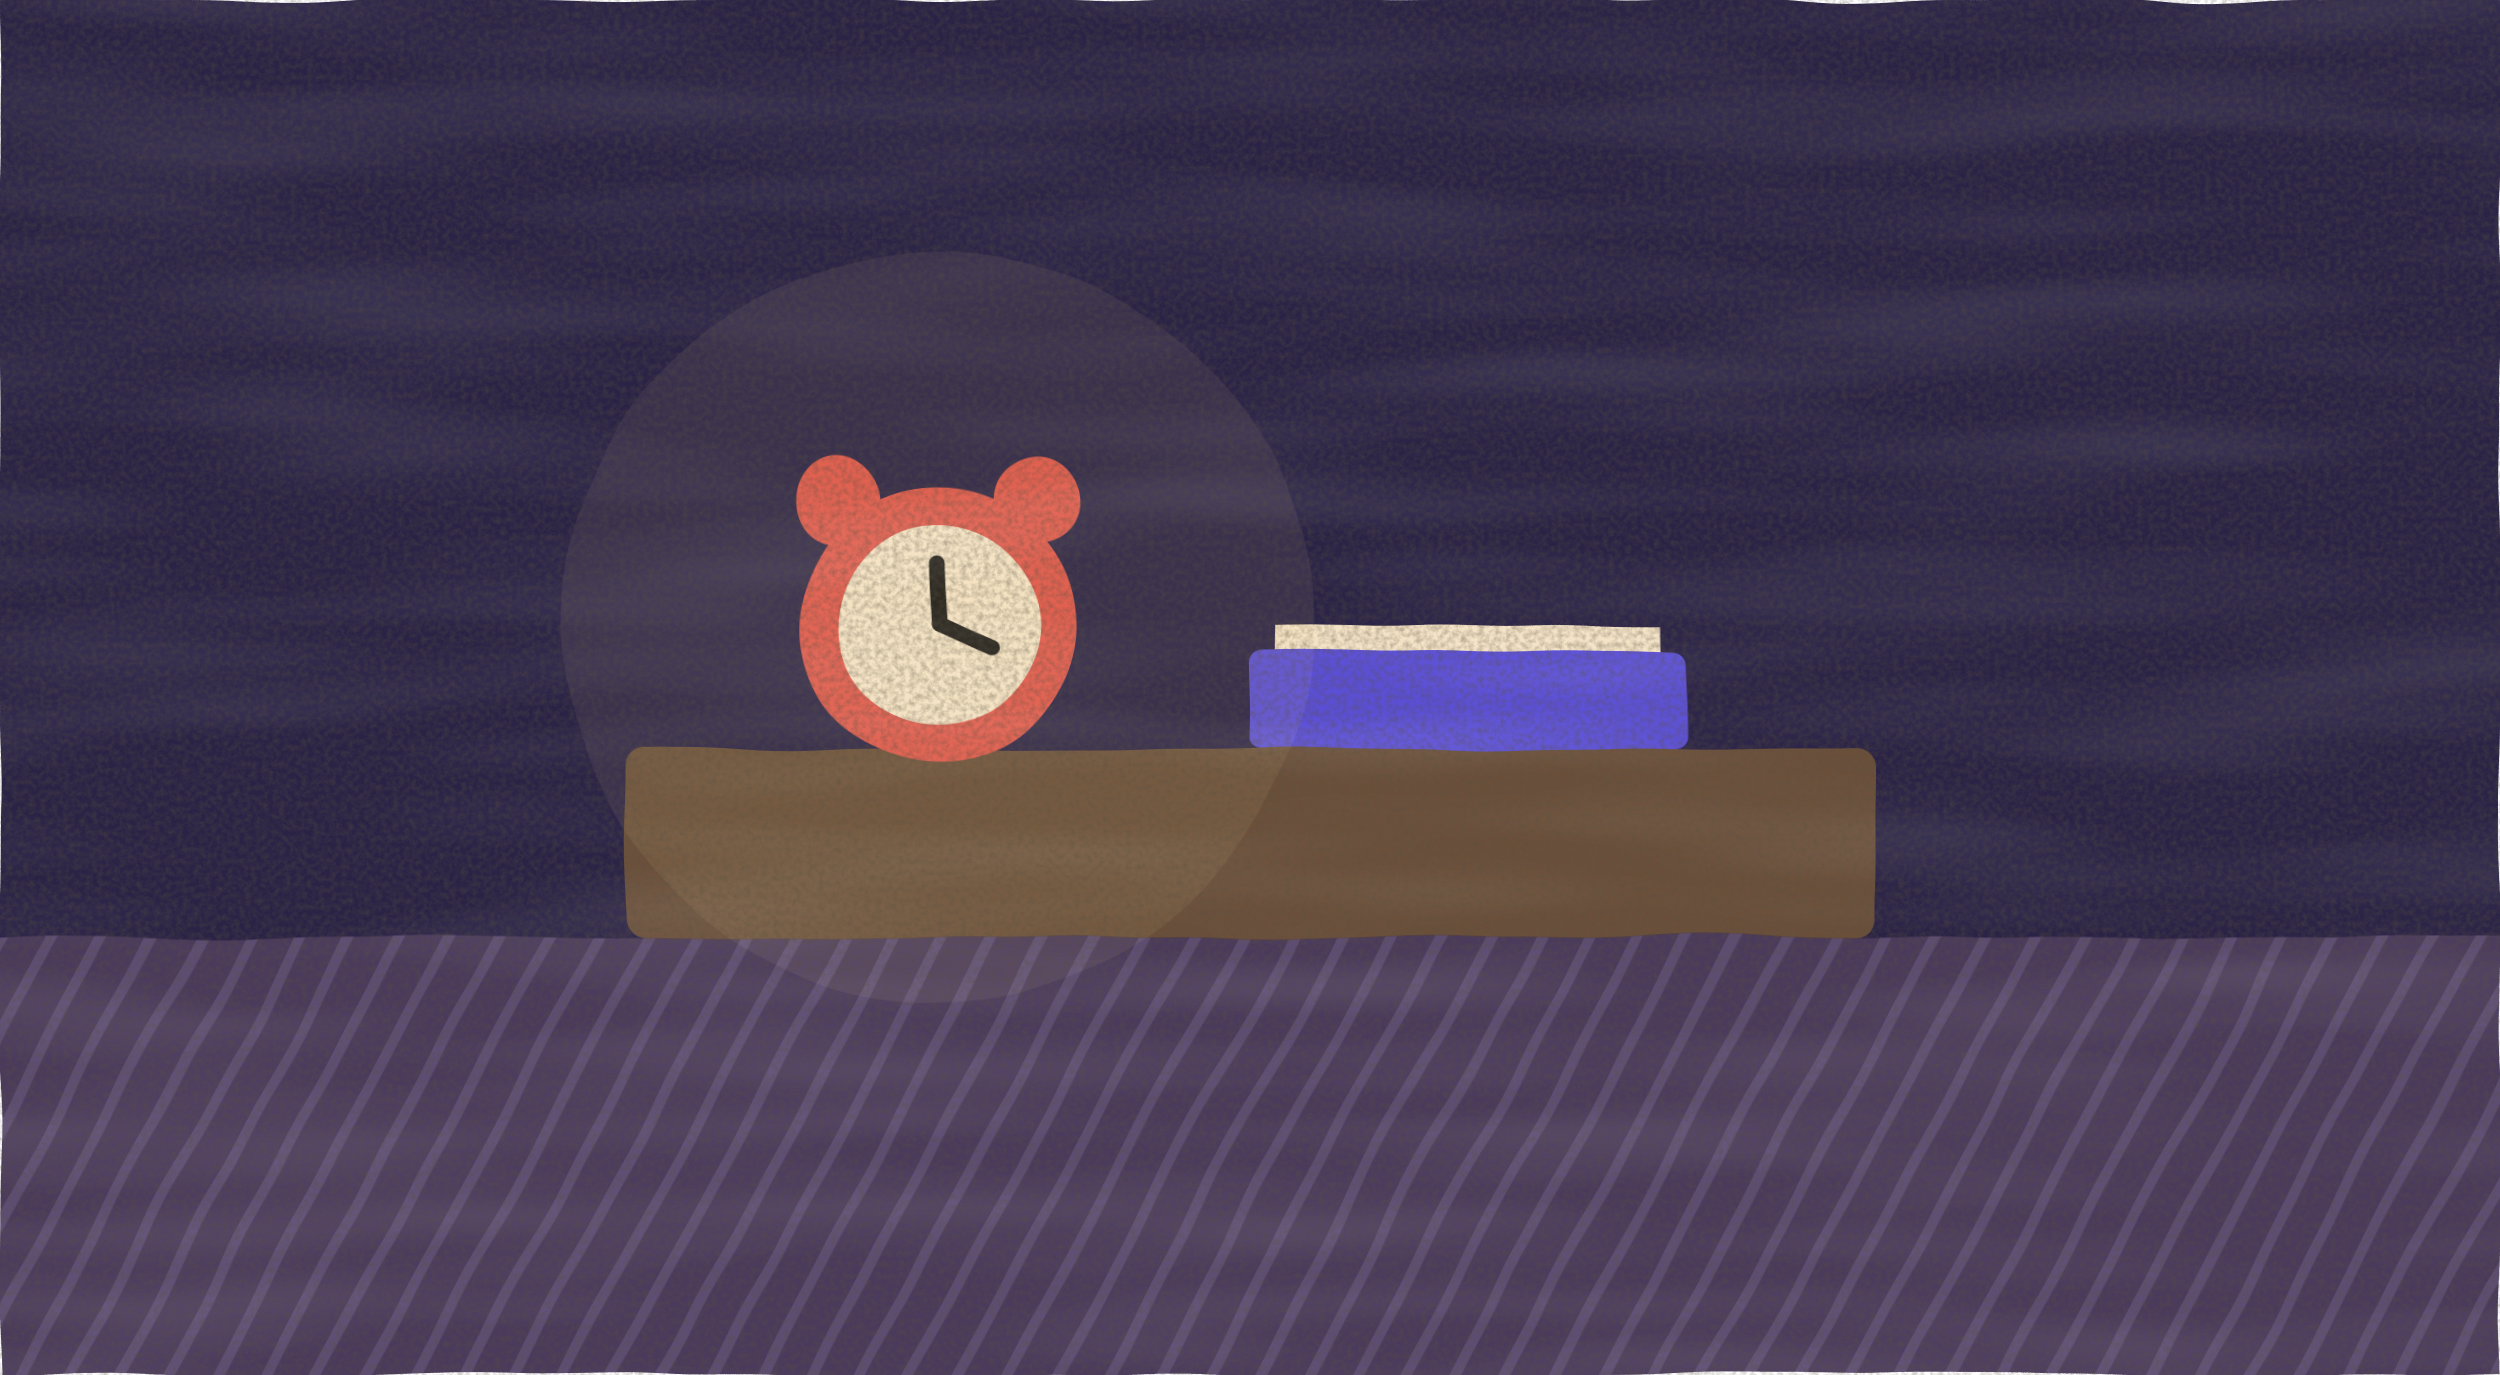
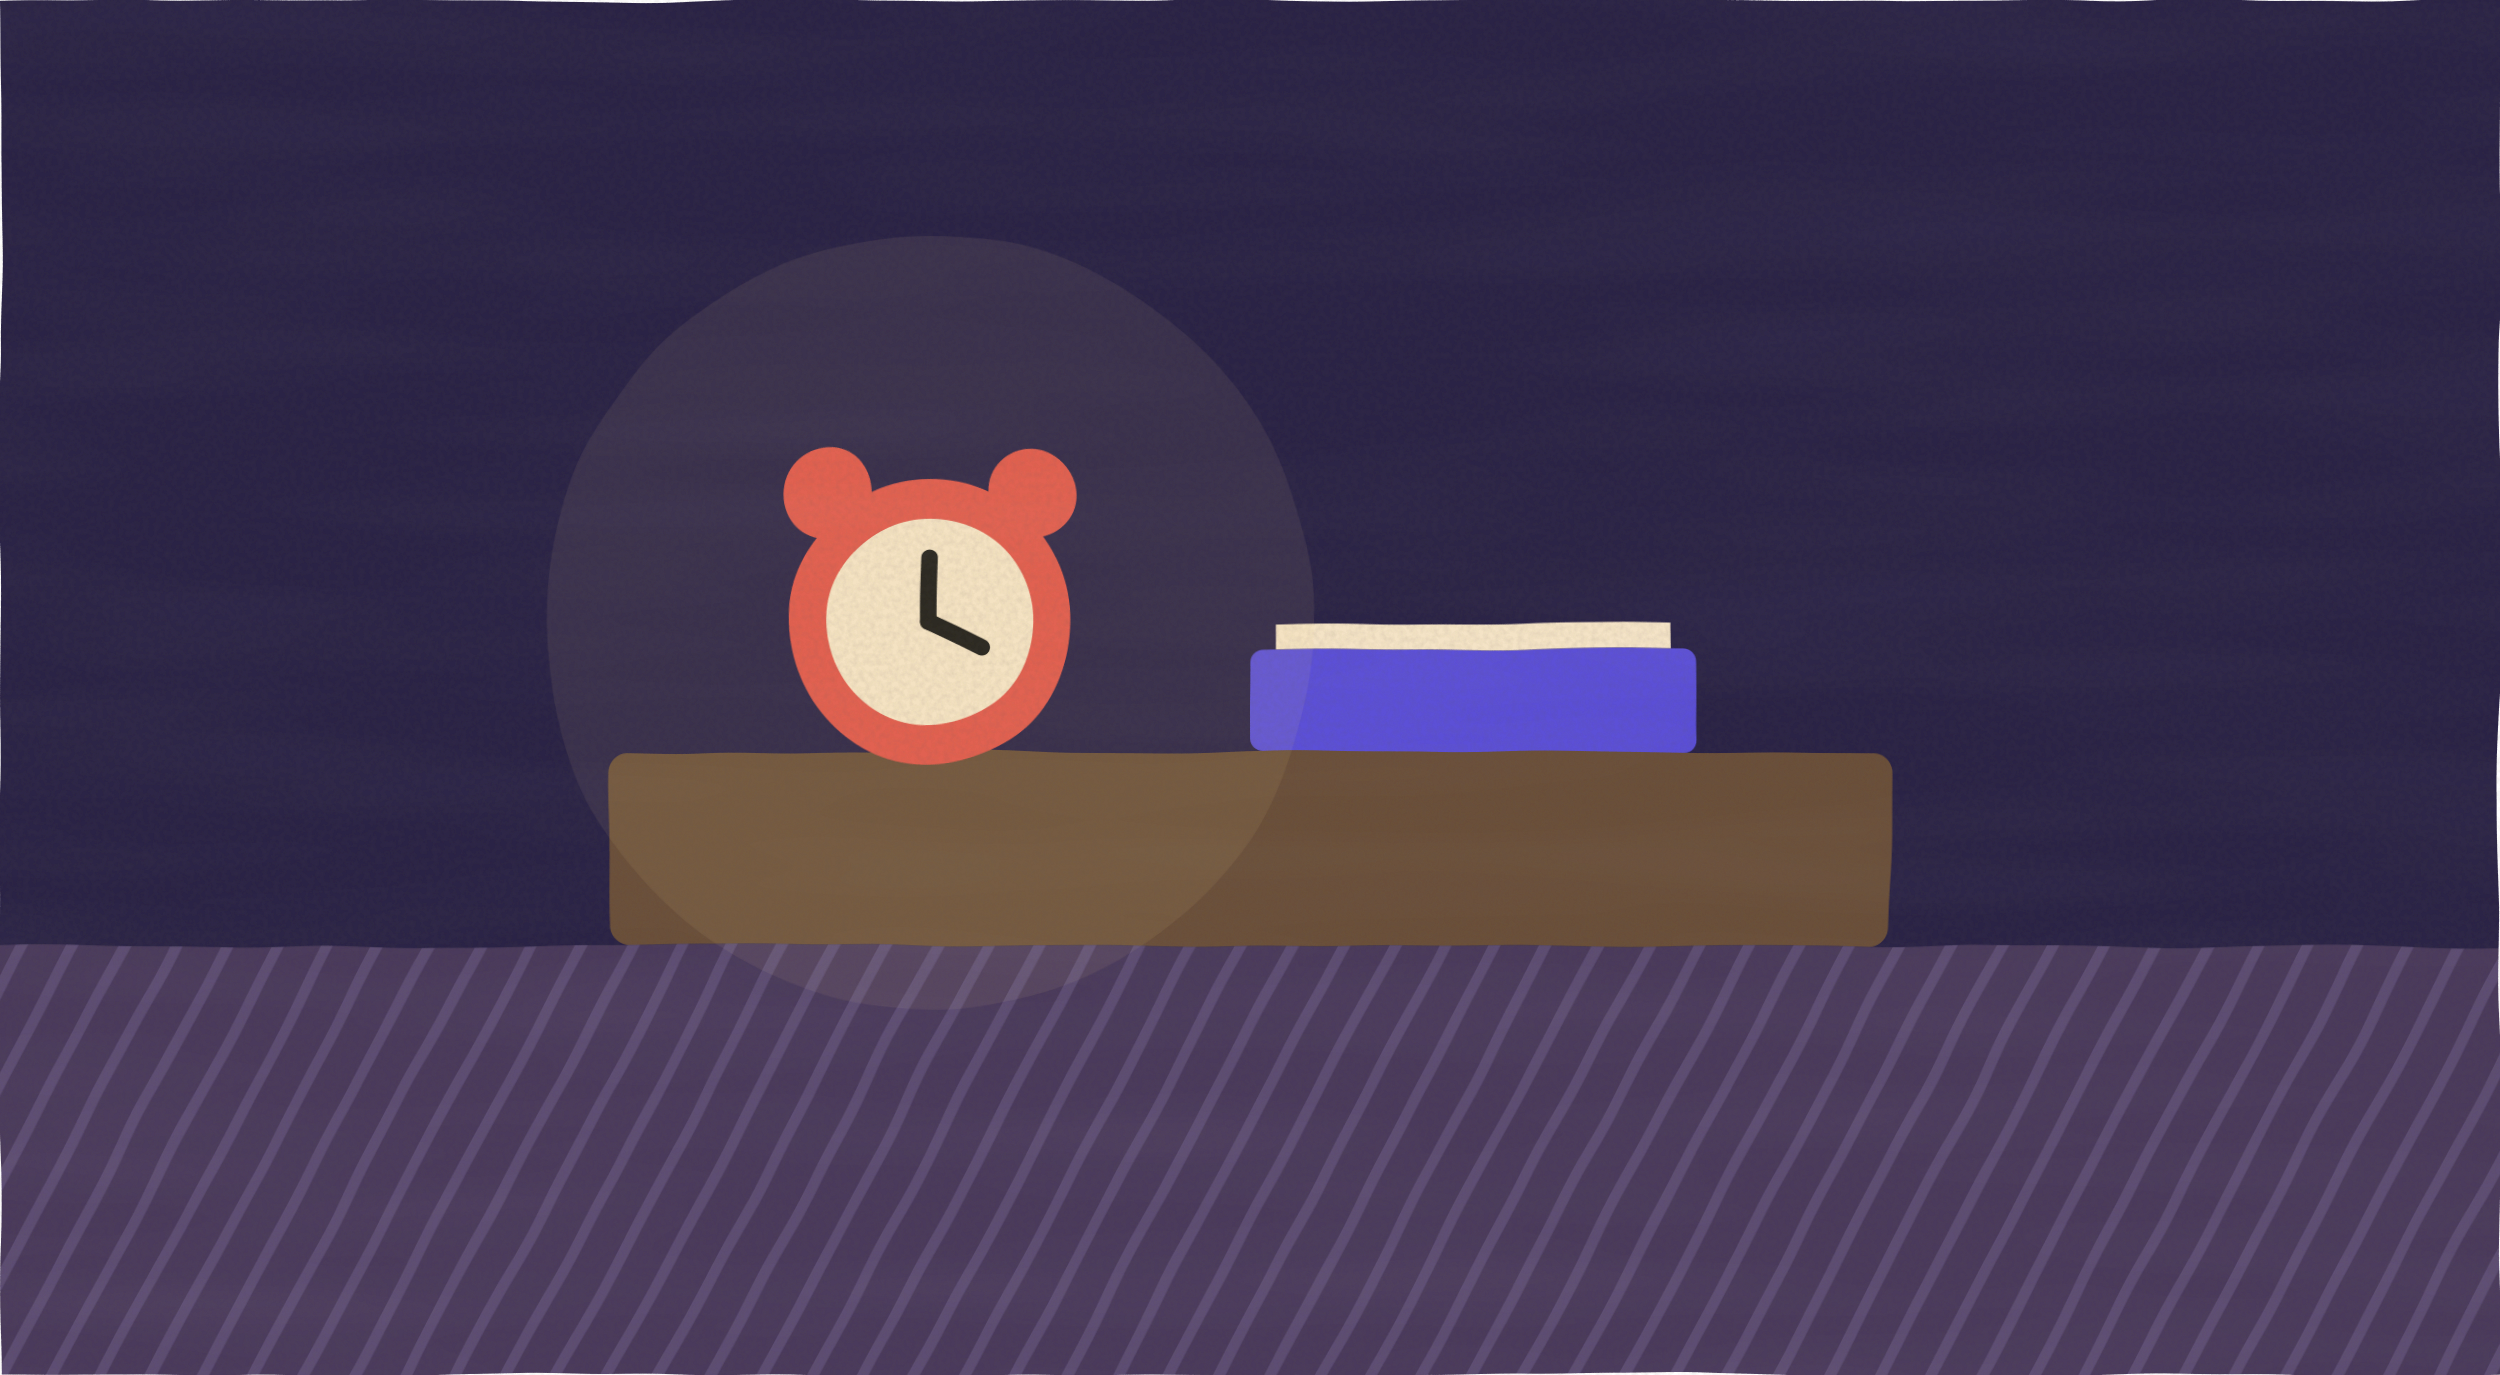
<svg xmlns="http://www.w3.org/2000/svg" viewBox="0 0 400 220" preserveAspectRatio="xMidYMid slice">
  <defs>
    <filter id="gP3b" x="-5%" y="-5%" width="110%" height="110%">
-       <feTurbulence type="fractalNoise" baseFrequency=".035" numOctaves="2" seed="33" result="n" />
-       <feDisplacementMap in="SourceGraphic" in2="n" scale="2.2" xChannelSelector="R" yChannelSelector="G" />
+       <feTurbulence type="fractalNoise" baseFrequency=".035" numOctaves="2" seed="31" result="n" />
+       <feDisplacementMap in="SourceGraphic" in2="n" scale="1.6" xChannelSelector="R" yChannelSelector="G" />
    </filter>
    <filter id="tP3b">
-       <feTurbulence type="fractalNoise" baseFrequency="1.1" numOctaves="3" seed="16" />
-       <feColorMatrix values="0 0 0 0 .1  0 0 0 0 .08  0 0 0 0 .05  0 0 0 0.66 -0.22" />
+       <feTurbulence type="fractalNoise" baseFrequency="1.1" numOctaves="3" seed="3" />
+       <feColorMatrix values="0 0 0 0 .1  0 0 0 0 .08  0 0 0 0 .05  0 0 0 0.18 -0.06" />
    </filter>
    <filter id="bP3b">
-       <feTurbulence type="fractalNoise" baseFrequency=".012 .09" numOctaves="2" seed="29" />
+       <feTurbulence type="fractalNoise" baseFrequency=".012 .09" numOctaves="2" seed="17" />
      <feColorMatrix values="0 0 0 0 1  0 0 0 0 1  0 0 0 0 1  0 0 0 .5 -.2" />
    </filter>
    <pattern id="rP3b" width="7" height="7" patternUnits="userSpaceOnUse" patternTransform="rotate(28)">
      <rect width="1.7" height="7" fill="#c9bdfb" />
    </pattern>
  </defs>
-   <g filter="url(#gP3b)">
-     <rect x="0" y="0" width="400" height="220" rx="0" fill="#2a2346" opacity="1" />
-     <rect x="0" y="150" width="400" height="70" rx="0" fill="#4a3a5c" opacity="1" />
-     <rect x="100" y="120" width="200" height="30" rx="3" fill="#6a4f3a" opacity="1" />
-     <circle cx="150" cy="100" r="22" fill="#e0574b" opacity="1" />
-     <circle cx="150" cy="100" r="16" fill="#f4e3c6" opacity="1" />
-     <circle cx="134" cy="80" r="7" fill="#e0574b" opacity="1" />
-     <circle cx="166" cy="80" r="7" fill="#e0574b" opacity="1" />
-     <polyline points="150,100 150,90" fill="none" stroke="#1c1b19" stroke-width="2.5" stroke-linecap="round" stroke-linejoin="round" opacity="1" />
-     <polyline points="150,100 158,104" fill="none" stroke="#1c1b19" stroke-width="2.5" stroke-linecap="round" stroke-linejoin="round" opacity="1" />
-     <rect x="200" y="104" width="70" height="16" rx="2" fill="#5b4fd6" opacity="1" />
-     <rect x="204" y="100" width="62" height="4" rx="0" fill="#f4e3c6" opacity="1" />
-     <circle cx="150" cy="100" r="60" fill="#f3d39a" opacity="0.08" />
-     <path d="M0 150h400v70H0z" fill="url(#rP3b)" opacity="0.15" />
+   <g transform="translate(-5 -4) scale(1.025 1.036)">
+     <g filter="url(#gP3b)">
+       <rect x="0" y="0" width="400" height="220" rx="0" fill="#2a2346" opacity="1" />
+       <rect x="0" y="150" width="400" height="70" rx="0" fill="#4a3a5c" opacity="1" />
+       <rect x="100" y="120" width="200" height="30" rx="3" fill="#6a4f3a" opacity="1" />
+       <circle cx="150" cy="100" r="22" fill="#e0574b" opacity="1" />
+       <circle cx="150" cy="100" r="16" fill="#f4e3c6" opacity="1" />
+       <circle cx="134" cy="80" r="7" fill="#e0574b" opacity="1" />
+       <circle cx="166" cy="80" r="7" fill="#e0574b" opacity="1" />
+       <polyline points="150,100 150,90" fill="none" stroke="#1c1b19" stroke-width="2.5" stroke-linecap="round" stroke-linejoin="round" opacity="1" />
+       <polyline points="150,100 158,104" fill="none" stroke="#1c1b19" stroke-width="2.5" stroke-linecap="round" stroke-linejoin="round" opacity="1" />
+       <rect x="200" y="104" width="70" height="16" rx="2" fill="#5b4fd6" opacity="1" />
+       <rect x="204" y="100" width="62" height="4" rx="0" fill="#f4e3c6" opacity="1" />
+       <circle cx="150" cy="100" r="60" fill="#f3d39a" opacity="0.08" />
+       <path d="M0 150h400v70H0z" fill="url(#rP3b)" opacity="0.15" />
+     </g>
  </g>
-   <rect width="400" height="220" filter="url(#bP3b)" opacity=".35" />
+   <rect width="400" height="220" filter="url(#bP3b)" opacity=".1" />
  <rect width="400" height="220" filter="url(#tP3b)" />
</svg>
